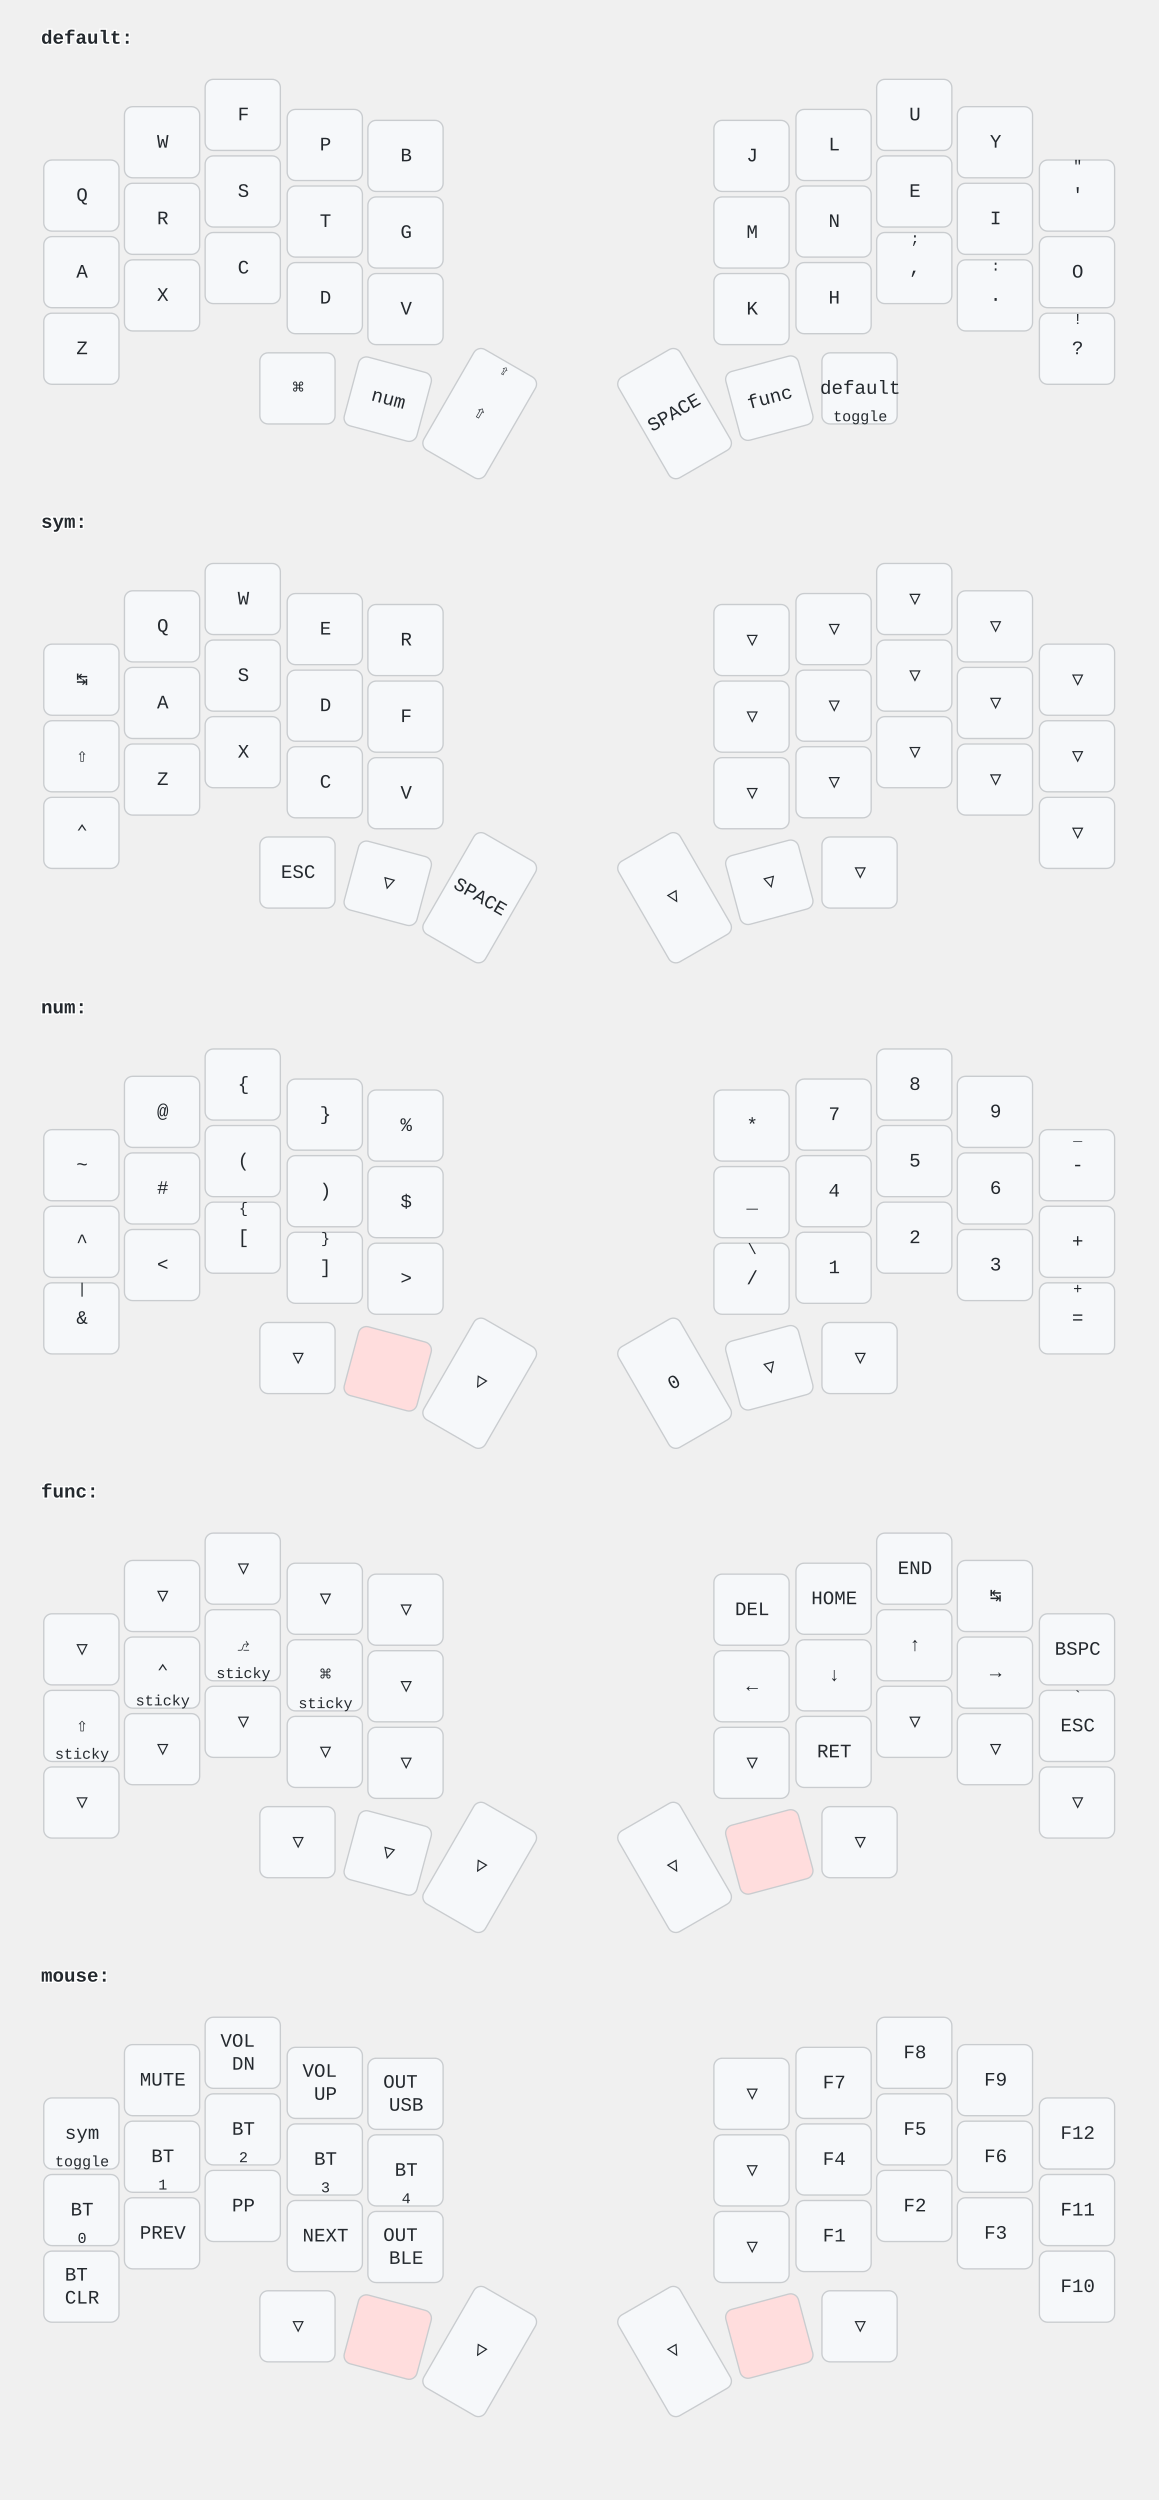
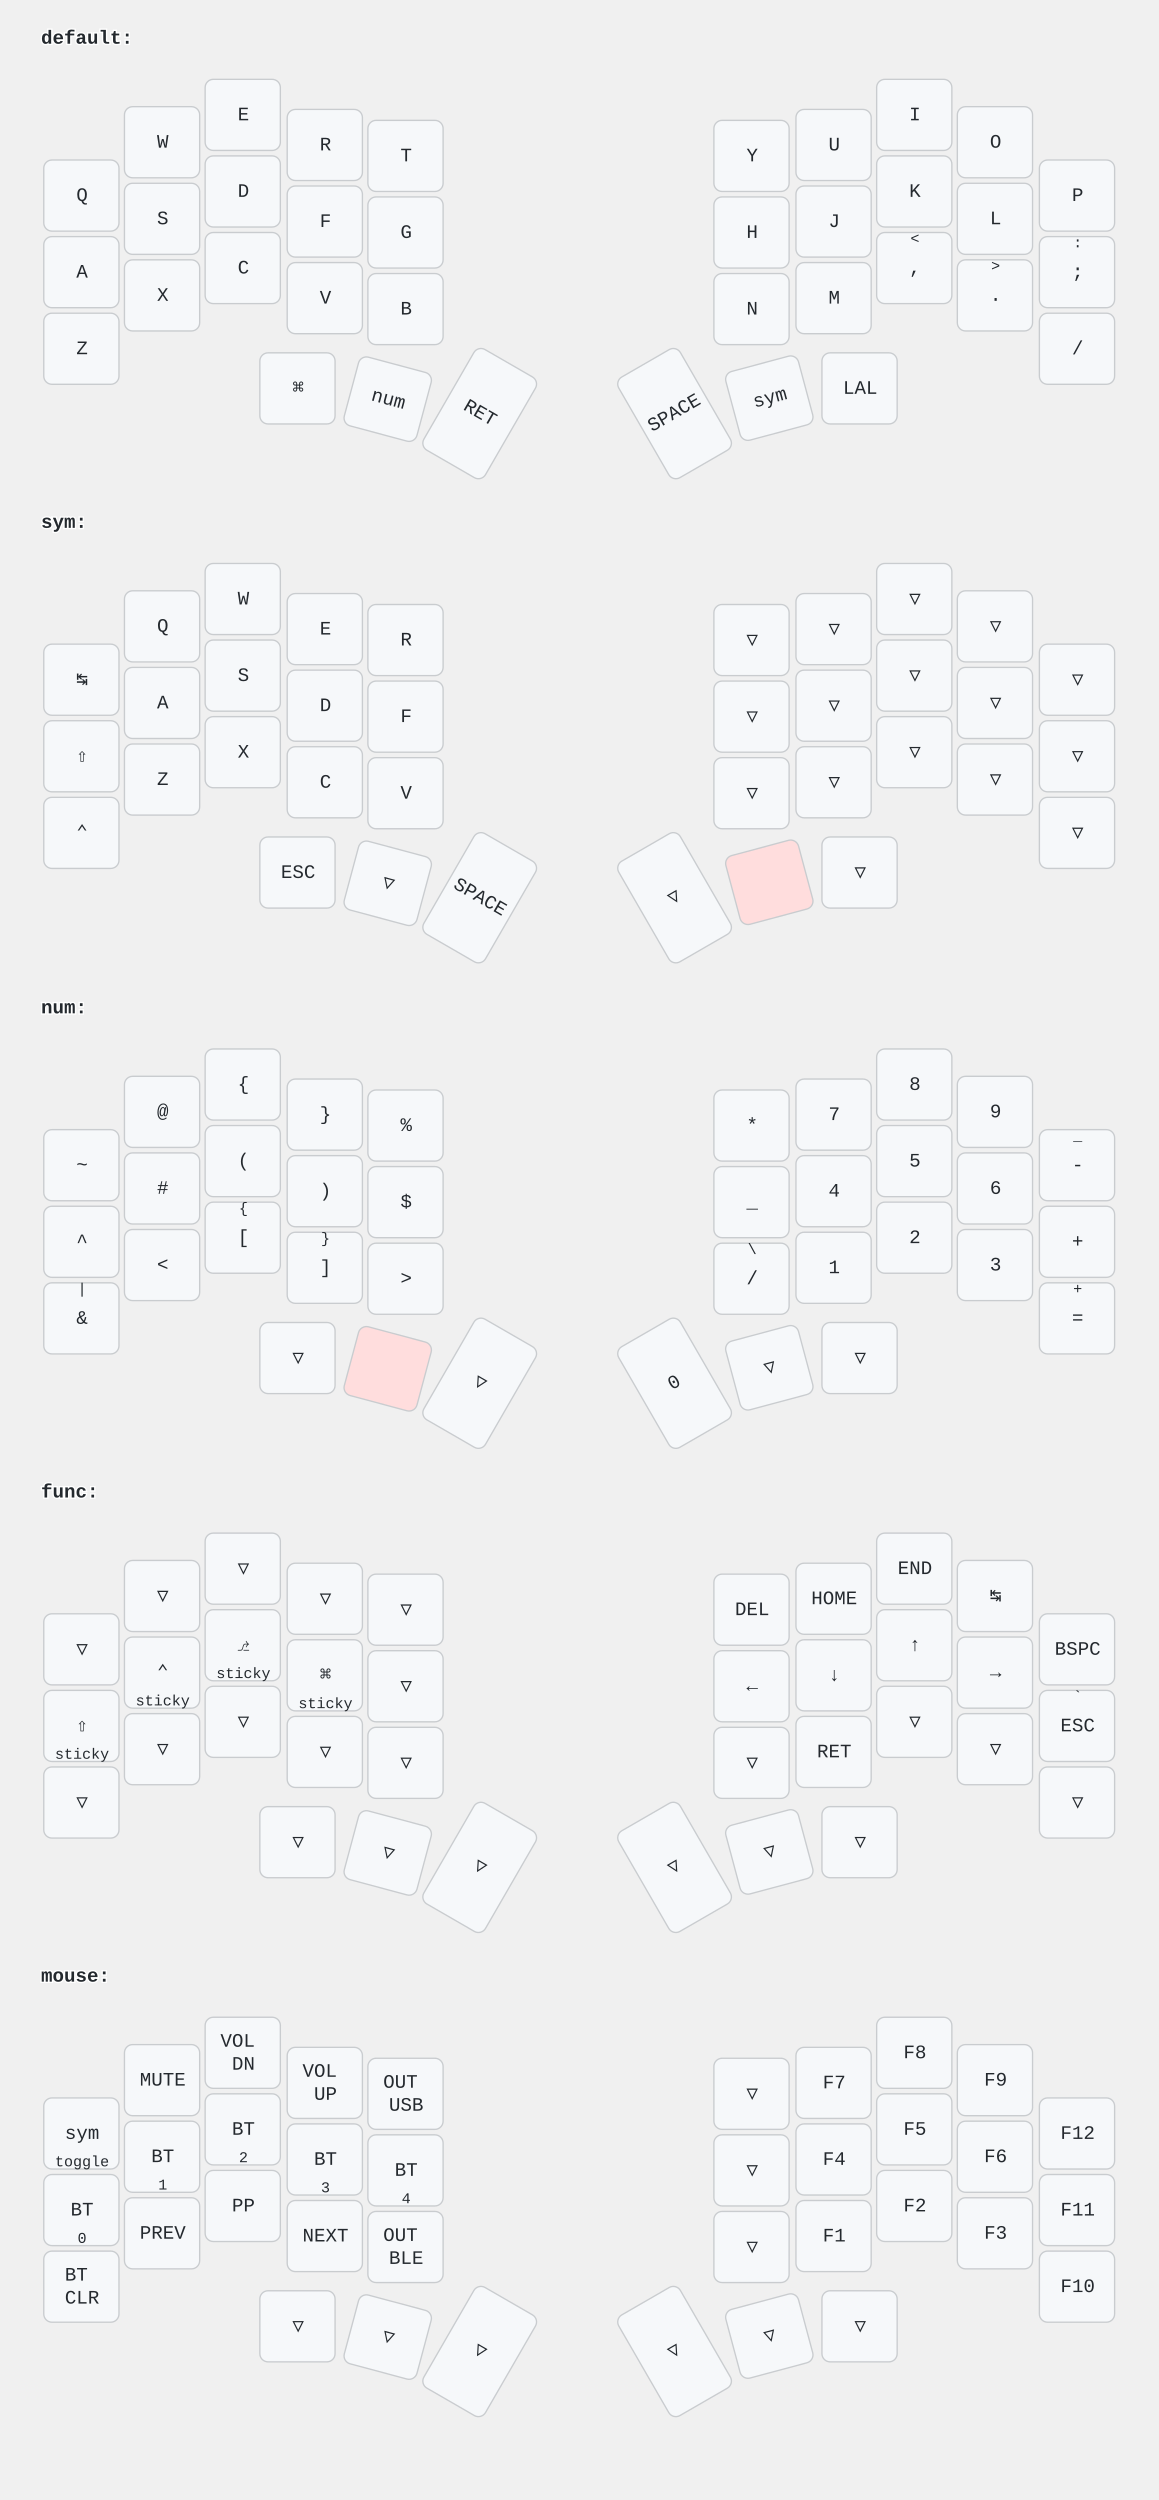
<svg xmlns="http://www.w3.org/2000/svg" width="847" height="1828" viewBox="0 0 847 1828" class="keymap">
  <style>/* font and background color specifications */
svg {
    font-family: SFMono-Regular,Consolas,Liberation Mono,Menlo,monospace;
    font-size: 14px;
    font-kerning: normal;
    text-rendering: optimizeLegibility;
    fill: #24292e;
}

/* default key styling */
rect {
    fill: #f6f8fa;
    stroke: #c9cccf;
    stroke-width: 1;
}

/* color accent for combo boxes */
rect.combo {
    fill: #cdf;
}

/* color accent for held keys */
rect.held, rect.combo.held {
    fill: #fdd;
}

/* color accent for ghost (optional) keys */
rect.ghost, rect.combo.ghost {
    fill: #ddd;
}

text {
    text-anchor: middle;
    dominant-baseline: middle;
}

/* styling for layer labels */
text.label {
    font-weight: bold;
    text-anchor: start;
    stroke: white;
    stroke-width: 2;
    paint-order: stroke;
}

/* styling for combo tap, and key hold/shifted label text */
text.combo, text.hold, text.shifted {
    font-size: 11px;
}

text.hold {
    text-anchor: middle;
    dominant-baseline: auto;
}

text.shifted {
    text-anchor: middle;
    dominant-baseline: hanging;
}

/* styling for hold/shifted label text in combo box */
text.combo.hold, text.combo.shifted {
    font-size: 8px;
}

/* styling for combo dendrons */
path {
    stroke-width: 1;
    stroke: gray;
    fill: none;
}
</style>
  <g transform="translate(30, 0)" class="layer-default">
    <text x="0" y="28" class="label" id="default">default:</text>
    <g transform="translate(0, 56)">
      <g transform="translate(30, 87)" class="key keypos-0">
        <rect rx="6" ry="6" x="-28" y="-26" width="55" height="52" class="key" />
        <text x="0" y="0" class="key tap">Q</text>
      </g>
      <g transform="translate(89, 48)" class="key keypos-1">
        <rect rx="6" ry="6" x="-28" y="-26" width="55" height="52" class="key" />
        <text x="0" y="0" class="key tap">W</text>
      </g>
      <g transform="translate(148, 28)" class="key keypos-2">
        <rect rx="6" ry="6" x="-28" y="-26" width="55" height="52" class="key" />
+         <text x="0" y="0" class="key tap">E</text>
+       </g>
+       <g transform="translate(208, 50)" class="key keypos-3">
+         <rect rx="6" ry="6" x="-28" y="-26" width="55" height="52" class="key" />
+         <text x="0" y="0" class="key tap">R</text>
+       </g>
+       <g transform="translate(267, 58)" class="key keypos-4">
+         <rect rx="6" ry="6" x="-28" y="-26" width="55" height="52" class="key" />
+         <text x="0" y="0" class="key tap">T</text>
+       </g>
+       <g transform="translate(520, 58)" class="key keypos-5">
+         <rect rx="6" ry="6" x="-28" y="-26" width="55" height="52" class="key" />
+         <text x="0" y="0" class="key tap">Y</text>
+       </g>
+       <g transform="translate(580, 50)" class="key keypos-6">
+         <rect rx="6" ry="6" x="-28" y="-26" width="55" height="52" class="key" />
+         <text x="0" y="0" class="key tap">U</text>
+       </g>
+       <g transform="translate(639, 28)" class="key keypos-7">
+         <rect rx="6" ry="6" x="-28" y="-26" width="55" height="52" class="key" />
+         <text x="0" y="0" class="key tap">I</text>
+       </g>
+       <g transform="translate(698, 48)" class="key keypos-8">
+         <rect rx="6" ry="6" x="-28" y="-26" width="55" height="52" class="key" />
+         <text x="0" y="0" class="key tap">O</text>
+       </g>
+       <g transform="translate(758, 87)" class="key keypos-9">
+         <rect rx="6" ry="6" x="-28" y="-26" width="55" height="52" class="key" />
+         <text x="0" y="0" class="key tap">P</text>
+       </g>
+       <g transform="translate(30, 143)" class="key keypos-10">
+         <rect rx="6" ry="6" x="-28" y="-26" width="55" height="52" class="key" />
+         <text x="0" y="0" class="key tap">A</text>
+       </g>
+       <g transform="translate(89, 104)" class="key keypos-11">
+         <rect rx="6" ry="6" x="-28" y="-26" width="55" height="52" class="key" />
+         <text x="0" y="0" class="key tap">S</text>
+       </g>
+       <g transform="translate(148, 84)" class="key keypos-12">
+         <rect rx="6" ry="6" x="-28" y="-26" width="55" height="52" class="key" />
+         <text x="0" y="0" class="key tap">D</text>
+       </g>
+       <g transform="translate(208, 106)" class="key keypos-13">
+         <rect rx="6" ry="6" x="-28" y="-26" width="55" height="52" class="key" />
        <text x="0" y="0" class="key tap">F</text>
      </g>
-       <g transform="translate(208, 50)" class="key keypos-3">
-         <rect rx="6" ry="6" x="-28" y="-26" width="55" height="52" class="key" />
-         <text x="0" y="0" class="key tap">P</text>
-       </g>
-       <g transform="translate(267, 58)" class="key keypos-4">
+       <g transform="translate(267, 114)" class="key keypos-14">
+         <rect rx="6" ry="6" x="-28" y="-26" width="55" height="52" class="key" />
+         <text x="0" y="0" class="key tap">G</text>
+       </g>
+       <g transform="translate(520, 114)" class="key keypos-15">
+         <rect rx="6" ry="6" x="-28" y="-26" width="55" height="52" class="key" />
+         <text x="0" y="0" class="key tap">H</text>
+       </g>
+       <g transform="translate(580, 106)" class="key keypos-16">
+         <rect rx="6" ry="6" x="-28" y="-26" width="55" height="52" class="key" />
+         <text x="0" y="0" class="key tap">J</text>
+       </g>
+       <g transform="translate(639, 84)" class="key keypos-17">
+         <rect rx="6" ry="6" x="-28" y="-26" width="55" height="52" class="key" />
+         <text x="0" y="0" class="key tap">K</text>
+       </g>
+       <g transform="translate(698, 104)" class="key keypos-18">
+         <rect rx="6" ry="6" x="-28" y="-26" width="55" height="52" class="key" />
+         <text x="0" y="0" class="key tap">L</text>
+       </g>
+       <g transform="translate(758, 143)" class="key keypos-19">
+         <rect rx="6" ry="6" x="-28" y="-26" width="55" height="52" class="key" />
+         <text x="0" y="0" class="key tap">;</text>
+         <text x="0" y="-24" class="key shifted">:</text>
+       </g>
+       <g transform="translate(30, 199)" class="key keypos-20">
+         <rect rx="6" ry="6" x="-28" y="-26" width="55" height="52" class="key" />
+         <text x="0" y="0" class="key tap">Z</text>
+       </g>
+       <g transform="translate(89, 160)" class="key keypos-21">
+         <rect rx="6" ry="6" x="-28" y="-26" width="55" height="52" class="key" />
+         <text x="0" y="0" class="key tap">X</text>
+       </g>
+       <g transform="translate(148, 140)" class="key keypos-22">
+         <rect rx="6" ry="6" x="-28" y="-26" width="55" height="52" class="key" />
+         <text x="0" y="0" class="key tap">C</text>
+       </g>
+       <g transform="translate(208, 162)" class="key keypos-23">
+         <rect rx="6" ry="6" x="-28" y="-26" width="55" height="52" class="key" />
+         <text x="0" y="0" class="key tap">V</text>
+       </g>
+       <g transform="translate(267, 170)" class="key keypos-24">
        <rect rx="6" ry="6" x="-28" y="-26" width="55" height="52" class="key" />
        <text x="0" y="0" class="key tap">B</text>
      </g>
-       <g transform="translate(520, 58)" class="key keypos-5">
-         <rect rx="6" ry="6" x="-28" y="-26" width="55" height="52" class="key" />
-         <text x="0" y="0" class="key tap">J</text>
-       </g>
-       <g transform="translate(580, 50)" class="key keypos-6">
-         <rect rx="6" ry="6" x="-28" y="-26" width="55" height="52" class="key" />
-         <text x="0" y="0" class="key tap">L</text>
-       </g>
-       <g transform="translate(639, 28)" class="key keypos-7">
-         <rect rx="6" ry="6" x="-28" y="-26" width="55" height="52" class="key" />
-         <text x="0" y="0" class="key tap">U</text>
-       </g>
-       <g transform="translate(698, 48)" class="key keypos-8">
-         <rect rx="6" ry="6" x="-28" y="-26" width="55" height="52" class="key" />
-         <text x="0" y="0" class="key tap">Y</text>
-       </g>
-       <g transform="translate(758, 87)" class="key keypos-9">
-         <rect rx="6" ry="6" x="-28" y="-26" width="55" height="52" class="key" />
-         <text x="0" y="0" class="key tap">'</text>
-         <text x="0" y="-24" class="key shifted">"</text>
-       </g>
-       <g transform="translate(30, 143)" class="key keypos-10">
-         <rect rx="6" ry="6" x="-28" y="-26" width="55" height="52" class="key" />
-         <text x="0" y="0" class="key tap">A</text>
-       </g>
-       <g transform="translate(89, 104)" class="key keypos-11">
-         <rect rx="6" ry="6" x="-28" y="-26" width="55" height="52" class="key" />
-         <text x="0" y="0" class="key tap">R</text>
-       </g>
-       <g transform="translate(148, 84)" class="key keypos-12">
-         <rect rx="6" ry="6" x="-28" y="-26" width="55" height="52" class="key" />
-         <text x="0" y="0" class="key tap">S</text>
-       </g>
-       <g transform="translate(208, 106)" class="key keypos-13">
-         <rect rx="6" ry="6" x="-28" y="-26" width="55" height="52" class="key" />
-         <text x="0" y="0" class="key tap">T</text>
-       </g>
-       <g transform="translate(267, 114)" class="key keypos-14">
-         <rect rx="6" ry="6" x="-28" y="-26" width="55" height="52" class="key" />
-         <text x="0" y="0" class="key tap">G</text>
-       </g>
-       <g transform="translate(520, 114)" class="key keypos-15">
+       <g transform="translate(520, 170)" class="key keypos-25">
+         <rect rx="6" ry="6" x="-28" y="-26" width="55" height="52" class="key" />
+         <text x="0" y="0" class="key tap">N</text>
+       </g>
+       <g transform="translate(580, 162)" class="key keypos-26">
        <rect rx="6" ry="6" x="-28" y="-26" width="55" height="52" class="key" />
        <text x="0" y="0" class="key tap">M</text>
      </g>
-       <g transform="translate(580, 106)" class="key keypos-16">
-         <rect rx="6" ry="6" x="-28" y="-26" width="55" height="52" class="key" />
-         <text x="0" y="0" class="key tap">N</text>
-       </g>
-       <g transform="translate(639, 84)" class="key keypos-17">
-         <rect rx="6" ry="6" x="-28" y="-26" width="55" height="52" class="key" />
-         <text x="0" y="0" class="key tap">E</text>
-       </g>
-       <g transform="translate(698, 104)" class="key keypos-18">
-         <rect rx="6" ry="6" x="-28" y="-26" width="55" height="52" class="key" />
-         <text x="0" y="0" class="key tap">I</text>
-       </g>
-       <g transform="translate(758, 143)" class="key keypos-19">
-         <rect rx="6" ry="6" x="-28" y="-26" width="55" height="52" class="key" />
-         <text x="0" y="0" class="key tap">O</text>
-       </g>
-       <g transform="translate(30, 199)" class="key keypos-20">
-         <rect rx="6" ry="6" x="-28" y="-26" width="55" height="52" class="key" />
-         <text x="0" y="0" class="key tap">Z</text>
-       </g>
-       <g transform="translate(89, 160)" class="key keypos-21">
-         <rect rx="6" ry="6" x="-28" y="-26" width="55" height="52" class="key" />
-         <text x="0" y="0" class="key tap">X</text>
-       </g>
-       <g transform="translate(148, 140)" class="key keypos-22">
-         <rect rx="6" ry="6" x="-28" y="-26" width="55" height="52" class="key" />
-         <text x="0" y="0" class="key tap">C</text>
-       </g>
-       <g transform="translate(208, 162)" class="key keypos-23">
-         <rect rx="6" ry="6" x="-28" y="-26" width="55" height="52" class="key" />
-         <text x="0" y="0" class="key tap">D</text>
-       </g>
-       <g transform="translate(267, 170)" class="key keypos-24">
-         <rect rx="6" ry="6" x="-28" y="-26" width="55" height="52" class="key" />
-         <text x="0" y="0" class="key tap">V</text>
-       </g>
-       <g transform="translate(520, 170)" class="key keypos-25">
-         <rect rx="6" ry="6" x="-28" y="-26" width="55" height="52" class="key" />
-         <text x="0" y="0" class="key tap">K</text>
-       </g>
-       <g transform="translate(580, 162)" class="key keypos-26">
-         <rect rx="6" ry="6" x="-28" y="-26" width="55" height="52" class="key" />
-         <text x="0" y="0" class="key tap">H</text>
-       </g>
      <g transform="translate(639, 140)" class="key keypos-27">
        <rect rx="6" ry="6" x="-28" y="-26" width="55" height="52" class="key" />
        <text x="0" y="0" class="key tap">,</text>
-         <text x="0" y="-24" class="key shifted">;</text>
+         <text x="0" y="-24" class="key shifted">&lt;</text>
      </g>
      <g transform="translate(698, 160)" class="key keypos-28">
        <rect rx="6" ry="6" x="-28" y="-26" width="55" height="52" class="key" />
        <text x="0" y="0" class="key tap">.</text>
-         <text x="0" y="-24" class="key shifted">:</text>
+         <text x="0" y="-24" class="key shifted">&gt;</text>
      </g>
      <g transform="translate(758, 199)" class="key keypos-29">
        <rect rx="6" ry="6" x="-28" y="-26" width="55" height="52" class="key" />
-         <text x="0" y="0" class="key tap">?</text>
-         <text x="0" y="-24" class="key shifted">!</text>
+         <text x="0" y="0" class="key tap">/</text>
      </g>
      <g transform="translate(188, 228)" class="key keypos-30">
        <rect rx="6" ry="6" x="-28" y="-26" width="55" height="52" class="key" />
        <text x="0" y="0" class="key tap">⌘</text>
      </g>
      <g transform="translate(254, 236) rotate(15.0)" class="key keypos-31">
        <rect rx="6" ry="6" x="-28" y="-26" width="55" height="52" class="key" />
        <a href="#num">
          <text x="0" y="0" class="key tap layer-activator">num</text>
        </a>
      </g>
      <g transform="translate(321, 246) rotate(30.0)" class="key keypos-32">
        <rect rx="6" ry="6" x="-26" y="-42" width="52" height="85" class="key" />
-         <text x="0" y="0" class="key tap">⇧</text>
-         <text x="0" y="-40" class="key shifted">⇪</text>
+         <text x="0" y="0" class="key tap">RET</text>
      </g>
      <g transform="translate(463, 246) rotate(-30.0)" class="key keypos-33">
        <rect rx="6" ry="6" x="-26" y="-42" width="52" height="85" class="key" />
        <text x="0" y="0" class="key tap">SPACE</text>
      </g>
      <g transform="translate(533, 235) rotate(-15.0)" class="key keypos-34">
        <rect rx="6" ry="6" x="-28" y="-26" width="55" height="52" class="key" />
-         <a href="#func">
-           <text x="0" y="0" class="key tap layer-activator">func</text>
+         <a href="#sym">
+           <text x="0" y="0" class="key tap layer-activator">sym</text>
        </a>
      </g>
      <g transform="translate(599, 228)" class="key keypos-35">
        <rect rx="6" ry="6" x="-28" y="-26" width="55" height="52" class="key" />
-         <a href="#default">
-           <text x="0" y="0" class="key tap layer-activator">default</text>
-         </a>
-         <text x="0" y="24" class="key hold">toggle</text>
+         <text x="0" y="0" class="key tap">LAL</text>
      </g>
    </g>
  </g>
  <g transform="translate(30, 354)" class="layer-sym">
    <text x="0" y="28" class="label" id="sym">sym:</text>
    <g transform="translate(0, 56)">
      <g transform="translate(30, 87)" class="key keypos-0">
        <rect rx="6" ry="6" x="-28" y="-26" width="55" height="52" class="key" />
        <text x="0" y="0" class="key tap">↹</text>
      </g>
      <g transform="translate(89, 48)" class="key keypos-1">
        <rect rx="6" ry="6" x="-28" y="-26" width="55" height="52" class="key" />
        <text x="0" y="0" class="key tap">Q</text>
      </g>
      <g transform="translate(148, 28)" class="key keypos-2">
        <rect rx="6" ry="6" x="-28" y="-26" width="55" height="52" class="key" />
        <text x="0" y="0" class="key tap">W</text>
      </g>
      <g transform="translate(208, 50)" class="key keypos-3">
        <rect rx="6" ry="6" x="-28" y="-26" width="55" height="52" class="key" />
        <text x="0" y="0" class="key tap">E</text>
      </g>
      <g transform="translate(267, 58)" class="key keypos-4">
        <rect rx="6" ry="6" x="-28" y="-26" width="55" height="52" class="key" />
        <text x="0" y="0" class="key tap">R</text>
      </g>
      <g transform="translate(520, 58)" class="key trans keypos-5">
        <rect rx="6" ry="6" x="-28" y="-26" width="55" height="52" class="key trans" />
        <text x="0" y="0" class="key trans tap">▽</text>
      </g>
      <g transform="translate(580, 50)" class="key trans keypos-6">
        <rect rx="6" ry="6" x="-28" y="-26" width="55" height="52" class="key trans" />
        <text x="0" y="0" class="key trans tap">▽</text>
      </g>
      <g transform="translate(639, 28)" class="key trans keypos-7">
        <rect rx="6" ry="6" x="-28" y="-26" width="55" height="52" class="key trans" />
        <text x="0" y="0" class="key trans tap">▽</text>
      </g>
      <g transform="translate(698, 48)" class="key trans keypos-8">
        <rect rx="6" ry="6" x="-28" y="-26" width="55" height="52" class="key trans" />
        <text x="0" y="0" class="key trans tap">▽</text>
      </g>
      <g transform="translate(758, 87)" class="key trans keypos-9">
        <rect rx="6" ry="6" x="-28" y="-26" width="55" height="52" class="key trans" />
        <text x="0" y="0" class="key trans tap">▽</text>
      </g>
      <g transform="translate(30, 143)" class="key keypos-10">
        <rect rx="6" ry="6" x="-28" y="-26" width="55" height="52" class="key" />
        <text x="0" y="0" class="key tap">⇧</text>
      </g>
      <g transform="translate(89, 104)" class="key keypos-11">
        <rect rx="6" ry="6" x="-28" y="-26" width="55" height="52" class="key" />
        <text x="0" y="0" class="key tap">A</text>
      </g>
      <g transform="translate(148, 84)" class="key keypos-12">
        <rect rx="6" ry="6" x="-28" y="-26" width="55" height="52" class="key" />
        <text x="0" y="0" class="key tap">S</text>
      </g>
      <g transform="translate(208, 106)" class="key keypos-13">
        <rect rx="6" ry="6" x="-28" y="-26" width="55" height="52" class="key" />
        <text x="0" y="0" class="key tap">D</text>
      </g>
      <g transform="translate(267, 114)" class="key keypos-14">
        <rect rx="6" ry="6" x="-28" y="-26" width="55" height="52" class="key" />
        <text x="0" y="0" class="key tap">F</text>
      </g>
      <g transform="translate(520, 114)" class="key trans keypos-15">
        <rect rx="6" ry="6" x="-28" y="-26" width="55" height="52" class="key trans" />
        <text x="0" y="0" class="key trans tap">▽</text>
      </g>
      <g transform="translate(580, 106)" class="key trans keypos-16">
        <rect rx="6" ry="6" x="-28" y="-26" width="55" height="52" class="key trans" />
        <text x="0" y="0" class="key trans tap">▽</text>
      </g>
      <g transform="translate(639, 84)" class="key trans keypos-17">
        <rect rx="6" ry="6" x="-28" y="-26" width="55" height="52" class="key trans" />
        <text x="0" y="0" class="key trans tap">▽</text>
      </g>
      <g transform="translate(698, 104)" class="key trans keypos-18">
        <rect rx="6" ry="6" x="-28" y="-26" width="55" height="52" class="key trans" />
        <text x="0" y="0" class="key trans tap">▽</text>
      </g>
      <g transform="translate(758, 143)" class="key trans keypos-19">
        <rect rx="6" ry="6" x="-28" y="-26" width="55" height="52" class="key trans" />
        <text x="0" y="0" class="key trans tap">▽</text>
      </g>
      <g transform="translate(30, 199)" class="key keypos-20">
        <rect rx="6" ry="6" x="-28" y="-26" width="55" height="52" class="key" />
        <text x="0" y="0" class="key tap">⌃</text>
      </g>
      <g transform="translate(89, 160)" class="key keypos-21">
        <rect rx="6" ry="6" x="-28" y="-26" width="55" height="52" class="key" />
        <text x="0" y="0" class="key tap">Z</text>
      </g>
      <g transform="translate(148, 140)" class="key keypos-22">
        <rect rx="6" ry="6" x="-28" y="-26" width="55" height="52" class="key" />
        <text x="0" y="0" class="key tap">X</text>
      </g>
      <g transform="translate(208, 162)" class="key keypos-23">
        <rect rx="6" ry="6" x="-28" y="-26" width="55" height="52" class="key" />
        <text x="0" y="0" class="key tap">C</text>
      </g>
      <g transform="translate(267, 170)" class="key keypos-24">
        <rect rx="6" ry="6" x="-28" y="-26" width="55" height="52" class="key" />
        <text x="0" y="0" class="key tap">V</text>
      </g>
      <g transform="translate(520, 170)" class="key trans keypos-25">
        <rect rx="6" ry="6" x="-28" y="-26" width="55" height="52" class="key trans" />
        <text x="0" y="0" class="key trans tap">▽</text>
      </g>
      <g transform="translate(580, 162)" class="key trans keypos-26">
        <rect rx="6" ry="6" x="-28" y="-26" width="55" height="52" class="key trans" />
        <text x="0" y="0" class="key trans tap">▽</text>
      </g>
      <g transform="translate(639, 140)" class="key trans keypos-27">
        <rect rx="6" ry="6" x="-28" y="-26" width="55" height="52" class="key trans" />
        <text x="0" y="0" class="key trans tap">▽</text>
      </g>
      <g transform="translate(698, 160)" class="key trans keypos-28">
        <rect rx="6" ry="6" x="-28" y="-26" width="55" height="52" class="key trans" />
        <text x="0" y="0" class="key trans tap">▽</text>
      </g>
      <g transform="translate(758, 199)" class="key trans keypos-29">
        <rect rx="6" ry="6" x="-28" y="-26" width="55" height="52" class="key trans" />
        <text x="0" y="0" class="key trans tap">▽</text>
      </g>
      <g transform="translate(188, 228)" class="key keypos-30">
        <rect rx="6" ry="6" x="-28" y="-26" width="55" height="52" class="key" />
        <text x="0" y="0" class="key tap">ESC</text>
      </g>
      <g transform="translate(254, 236) rotate(15.0)" class="key trans keypos-31">
        <rect rx="6" ry="6" x="-28" y="-26" width="55" height="52" class="key trans" />
        <text x="0" y="0" class="key trans tap">▽</text>
      </g>
      <g transform="translate(321, 246) rotate(30.0)" class="key keypos-32">
        <rect rx="6" ry="6" x="-26" y="-42" width="52" height="85" class="key" />
        <text x="0" y="0" class="key tap">SPACE</text>
      </g>
      <g transform="translate(463, 246) rotate(-30.0)" class="key trans keypos-33">
        <rect rx="6" ry="6" x="-26" y="-42" width="52" height="85" class="key trans" />
        <text x="0" y="0" class="key trans tap">▽</text>
      </g>
-       <g transform="translate(533, 235) rotate(-15.0)" class="key trans keypos-34">
-         <rect rx="6" ry="6" x="-28" y="-26" width="55" height="52" class="key trans" />
-         <text x="0" y="0" class="key trans tap">▽</text>
+       <g transform="translate(533, 235) rotate(-15.0)" class="key held keypos-34">
+         <rect rx="6" ry="6" x="-28" y="-26" width="55" height="52" class="key held" />
      </g>
      <g transform="translate(599, 228)" class="key trans keypos-35">
        <rect rx="6" ry="6" x="-28" y="-26" width="55" height="52" class="key trans" />
        <text x="0" y="0" class="key trans tap">▽</text>
      </g>
    </g>
  </g>
  <g transform="translate(30, 709)" class="layer-num">
    <text x="0" y="28" class="label" id="num">num:</text>
    <g transform="translate(0, 56)">
      <g transform="translate(30, 87)" class="key keypos-0">
        <rect rx="6" ry="6" x="-28" y="-26" width="55" height="52" class="key" />
        <text x="0" y="0" class="key tap">~</text>
      </g>
      <g transform="translate(89, 48)" class="key keypos-1">
        <rect rx="6" ry="6" x="-28" y="-26" width="55" height="52" class="key" />
        <text x="0" y="0" class="key tap">@</text>
      </g>
      <g transform="translate(148, 28)" class="key keypos-2">
        <rect rx="6" ry="6" x="-28" y="-26" width="55" height="52" class="key" />
        <text x="0" y="0" class="key tap">{</text>
      </g>
      <g transform="translate(208, 50)" class="key keypos-3">
        <rect rx="6" ry="6" x="-28" y="-26" width="55" height="52" class="key" />
        <text x="0" y="0" class="key tap">}</text>
      </g>
      <g transform="translate(267, 58)" class="key keypos-4">
        <rect rx="6" ry="6" x="-28" y="-26" width="55" height="52" class="key" />
        <text x="0" y="0" class="key tap">%</text>
      </g>
      <g transform="translate(520, 58)" class="key keypos-5">
        <rect rx="6" ry="6" x="-28" y="-26" width="55" height="52" class="key" />
        <text x="0" y="0" class="key tap">*</text>
      </g>
      <g transform="translate(580, 50)" class="key keypos-6">
        <rect rx="6" ry="6" x="-28" y="-26" width="55" height="52" class="key" />
        <text x="0" y="0" class="key tap">7</text>
      </g>
      <g transform="translate(639, 28)" class="key keypos-7">
        <rect rx="6" ry="6" x="-28" y="-26" width="55" height="52" class="key" />
        <text x="0" y="0" class="key tap">8</text>
      </g>
      <g transform="translate(698, 48)" class="key keypos-8">
        <rect rx="6" ry="6" x="-28" y="-26" width="55" height="52" class="key" />
        <text x="0" y="0" class="key tap">9</text>
      </g>
      <g transform="translate(758, 87)" class="key keypos-9">
        <rect rx="6" ry="6" x="-28" y="-26" width="55" height="52" class="key" />
        <text x="0" y="0" class="key tap">-</text>
        <text x="0" y="-24" class="key shifted">_</text>
      </g>
      <g transform="translate(30, 143)" class="key keypos-10">
        <rect rx="6" ry="6" x="-28" y="-26" width="55" height="52" class="key" />
        <text x="0" y="0" class="key tap">^</text>
      </g>
      <g transform="translate(89, 104)" class="key keypos-11">
        <rect rx="6" ry="6" x="-28" y="-26" width="55" height="52" class="key" />
        <text x="0" y="0" class="key tap">#</text>
      </g>
      <g transform="translate(148, 84)" class="key keypos-12">
        <rect rx="6" ry="6" x="-28" y="-26" width="55" height="52" class="key" />
        <text x="0" y="0" class="key tap">(</text>
      </g>
      <g transform="translate(208, 106)" class="key keypos-13">
        <rect rx="6" ry="6" x="-28" y="-26" width="55" height="52" class="key" />
        <text x="0" y="0" class="key tap">)</text>
      </g>
      <g transform="translate(267, 114)" class="key keypos-14">
        <rect rx="6" ry="6" x="-28" y="-26" width="55" height="52" class="key" />
        <text x="0" y="0" class="key tap">$</text>
      </g>
      <g transform="translate(520, 114)" class="key keypos-15">
        <rect rx="6" ry="6" x="-28" y="-26" width="55" height="52" class="key" />
        <text x="0" y="0" class="key tap">_</text>
      </g>
      <g transform="translate(580, 106)" class="key keypos-16">
        <rect rx="6" ry="6" x="-28" y="-26" width="55" height="52" class="key" />
        <text x="0" y="0" class="key tap">4</text>
      </g>
      <g transform="translate(639, 84)" class="key keypos-17">
        <rect rx="6" ry="6" x="-28" y="-26" width="55" height="52" class="key" />
        <text x="0" y="0" class="key tap">5</text>
      </g>
      <g transform="translate(698, 104)" class="key keypos-18">
        <rect rx="6" ry="6" x="-28" y="-26" width="55" height="52" class="key" />
        <text x="0" y="0" class="key tap">6</text>
      </g>
      <g transform="translate(758, 143)" class="key keypos-19">
        <rect rx="6" ry="6" x="-28" y="-26" width="55" height="52" class="key" />
        <text x="0" y="0" class="key tap">+</text>
      </g>
      <g transform="translate(30, 199)" class="key keypos-20">
        <rect rx="6" ry="6" x="-28" y="-26" width="55" height="52" class="key" />
        <text x="0" y="0" class="key tap">&amp;</text>
        <text x="0" y="-24" class="key shifted">|</text>
      </g>
      <g transform="translate(89, 160)" class="key keypos-21">
        <rect rx="6" ry="6" x="-28" y="-26" width="55" height="52" class="key" />
        <text x="0" y="0" class="key tap">&lt;</text>
      </g>
      <g transform="translate(148, 140)" class="key keypos-22">
        <rect rx="6" ry="6" x="-28" y="-26" width="55" height="52" class="key" />
        <text x="0" y="0" class="key tap">[</text>
        <text x="0" y="-24" class="key shifted">{</text>
      </g>
      <g transform="translate(208, 162)" class="key keypos-23">
        <rect rx="6" ry="6" x="-28" y="-26" width="55" height="52" class="key" />
        <text x="0" y="0" class="key tap">]</text>
        <text x="0" y="-24" class="key shifted">}</text>
      </g>
      <g transform="translate(267, 170)" class="key keypos-24">
        <rect rx="6" ry="6" x="-28" y="-26" width="55" height="52" class="key" />
        <text x="0" y="0" class="key tap">&gt;</text>
      </g>
      <g transform="translate(520, 170)" class="key keypos-25">
        <rect rx="6" ry="6" x="-28" y="-26" width="55" height="52" class="key" />
        <text x="0" y="0" class="key tap">/</text>
        <text x="0" y="-24" class="key shifted">\</text>
      </g>
      <g transform="translate(580, 162)" class="key keypos-26">
        <rect rx="6" ry="6" x="-28" y="-26" width="55" height="52" class="key" />
        <text x="0" y="0" class="key tap">1</text>
      </g>
      <g transform="translate(639, 140)" class="key keypos-27">
        <rect rx="6" ry="6" x="-28" y="-26" width="55" height="52" class="key" />
        <text x="0" y="0" class="key tap">2</text>
      </g>
      <g transform="translate(698, 160)" class="key keypos-28">
        <rect rx="6" ry="6" x="-28" y="-26" width="55" height="52" class="key" />
        <text x="0" y="0" class="key tap">3</text>
      </g>
      <g transform="translate(758, 199)" class="key keypos-29">
        <rect rx="6" ry="6" x="-28" y="-26" width="55" height="52" class="key" />
        <text x="0" y="0" class="key tap">=</text>
        <text x="0" y="-24" class="key shifted">+</text>
      </g>
      <g transform="translate(188, 228)" class="key trans keypos-30">
        <rect rx="6" ry="6" x="-28" y="-26" width="55" height="52" class="key trans" />
        <text x="0" y="0" class="key trans tap">▽</text>
      </g>
      <g transform="translate(254, 236) rotate(15.0)" class="key held keypos-31">
        <rect rx="6" ry="6" x="-28" y="-26" width="55" height="52" class="key held" />
      </g>
      <g transform="translate(321, 246) rotate(30.0)" class="key trans keypos-32">
        <rect rx="6" ry="6" x="-26" y="-42" width="52" height="85" class="key trans" />
        <text x="0" y="0" class="key trans tap">▽</text>
      </g>
      <g transform="translate(463, 246) rotate(-30.0)" class="key keypos-33">
        <rect rx="6" ry="6" x="-26" y="-42" width="52" height="85" class="key" />
        <text x="0" y="0" class="key tap">0</text>
      </g>
      <g transform="translate(533, 235) rotate(-15.0)" class="key trans keypos-34">
        <rect rx="6" ry="6" x="-28" y="-26" width="55" height="52" class="key trans" />
        <text x="0" y="0" class="key trans tap">▽</text>
      </g>
      <g transform="translate(599, 228)" class="key trans keypos-35">
        <rect rx="6" ry="6" x="-28" y="-26" width="55" height="52" class="key trans" />
        <text x="0" y="0" class="key trans tap">▽</text>
      </g>
    </g>
  </g>
  <g transform="translate(30, 1063)" class="layer-func">
    <text x="0" y="28" class="label" id="func">func:</text>
    <g transform="translate(0, 56)">
      <g transform="translate(30, 87)" class="key trans keypos-0">
        <rect rx="6" ry="6" x="-28" y="-26" width="55" height="52" class="key trans" />
        <text x="0" y="0" class="key trans tap">▽</text>
      </g>
      <g transform="translate(89, 48)" class="key trans keypos-1">
        <rect rx="6" ry="6" x="-28" y="-26" width="55" height="52" class="key trans" />
        <text x="0" y="0" class="key trans tap">▽</text>
      </g>
      <g transform="translate(148, 28)" class="key trans keypos-2">
        <rect rx="6" ry="6" x="-28" y="-26" width="55" height="52" class="key trans" />
        <text x="0" y="0" class="key trans tap">▽</text>
      </g>
      <g transform="translate(208, 50)" class="key trans keypos-3">
        <rect rx="6" ry="6" x="-28" y="-26" width="55" height="52" class="key trans" />
        <text x="0" y="0" class="key trans tap">▽</text>
      </g>
      <g transform="translate(267, 58)" class="key trans keypos-4">
        <rect rx="6" ry="6" x="-28" y="-26" width="55" height="52" class="key trans" />
        <text x="0" y="0" class="key trans tap">▽</text>
      </g>
      <g transform="translate(520, 58)" class="key keypos-5">
        <rect rx="6" ry="6" x="-28" y="-26" width="55" height="52" class="key" />
        <text x="0" y="0" class="key tap">DEL</text>
      </g>
      <g transform="translate(580, 50)" class="key keypos-6">
        <rect rx="6" ry="6" x="-28" y="-26" width="55" height="52" class="key" />
        <text x="0" y="0" class="key tap">HOME</text>
      </g>
      <g transform="translate(639, 28)" class="key keypos-7">
        <rect rx="6" ry="6" x="-28" y="-26" width="55" height="52" class="key" />
        <text x="0" y="0" class="key tap">END</text>
      </g>
      <g transform="translate(698, 48)" class="key keypos-8">
        <rect rx="6" ry="6" x="-28" y="-26" width="55" height="52" class="key" />
        <text x="0" y="0" class="key tap">↹</text>
      </g>
      <g transform="translate(758, 87)" class="key keypos-9">
        <rect rx="6" ry="6" x="-28" y="-26" width="55" height="52" class="key" />
        <text x="0" y="0" class="key tap">BSPC</text>
      </g>
      <g transform="translate(30, 143)" class="key keypos-10">
        <rect rx="6" ry="6" x="-28" y="-26" width="55" height="52" class="key" />
        <text x="0" y="0" class="key tap">⇧</text>
        <text x="0" y="24" class="key hold">sticky</text>
      </g>
      <g transform="translate(89, 104)" class="key keypos-11">
        <rect rx="6" ry="6" x="-28" y="-26" width="55" height="52" class="key" />
        <text x="0" y="0" class="key tap">⌃</text>
        <text x="0" y="24" class="key hold">sticky</text>
      </g>
      <g transform="translate(148, 84)" class="key keypos-12">
        <rect rx="6" ry="6" x="-28" y="-26" width="55" height="52" class="key" />
        <text x="0" y="0" class="key tap">⎇</text>
        <text x="0" y="24" class="key hold">sticky</text>
      </g>
      <g transform="translate(208, 106)" class="key keypos-13">
        <rect rx="6" ry="6" x="-28" y="-26" width="55" height="52" class="key" />
        <text x="0" y="0" class="key tap">⌘</text>
        <text x="0" y="24" class="key hold">sticky</text>
      </g>
      <g transform="translate(267, 114)" class="key trans keypos-14">
        <rect rx="6" ry="6" x="-28" y="-26" width="55" height="52" class="key trans" />
        <text x="0" y="0" class="key trans tap">▽</text>
      </g>
      <g transform="translate(520, 114)" class="key keypos-15">
        <rect rx="6" ry="6" x="-28" y="-26" width="55" height="52" class="key" />
        <text x="0" y="0" class="key tap">←</text>
      </g>
      <g transform="translate(580, 106)" class="key keypos-16">
        <rect rx="6" ry="6" x="-28" y="-26" width="55" height="52" class="key" />
        <text x="0" y="0" class="key tap">↓</text>
      </g>
      <g transform="translate(639, 84)" class="key keypos-17">
        <rect rx="6" ry="6" x="-28" y="-26" width="55" height="52" class="key" />
        <text x="0" y="0" class="key tap">↑</text>
      </g>
      <g transform="translate(698, 104)" class="key keypos-18">
        <rect rx="6" ry="6" x="-28" y="-26" width="55" height="52" class="key" />
        <text x="0" y="0" class="key tap">→</text>
      </g>
      <g transform="translate(758, 143)" class="key keypos-19">
        <rect rx="6" ry="6" x="-28" y="-26" width="55" height="52" class="key" />
        <text x="0" y="0" class="key tap">ESC</text>
        <text x="0" y="-24" class="key shifted">`</text>
      </g>
      <g transform="translate(30, 199)" class="key trans keypos-20">
        <rect rx="6" ry="6" x="-28" y="-26" width="55" height="52" class="key trans" />
        <text x="0" y="0" class="key trans tap">▽</text>
      </g>
      <g transform="translate(89, 160)" class="key trans keypos-21">
        <rect rx="6" ry="6" x="-28" y="-26" width="55" height="52" class="key trans" />
        <text x="0" y="0" class="key trans tap">▽</text>
      </g>
      <g transform="translate(148, 140)" class="key trans keypos-22">
        <rect rx="6" ry="6" x="-28" y="-26" width="55" height="52" class="key trans" />
        <text x="0" y="0" class="key trans tap">▽</text>
      </g>
      <g transform="translate(208, 162)" class="key trans keypos-23">
        <rect rx="6" ry="6" x="-28" y="-26" width="55" height="52" class="key trans" />
        <text x="0" y="0" class="key trans tap">▽</text>
      </g>
      <g transform="translate(267, 170)" class="key trans keypos-24">
        <rect rx="6" ry="6" x="-28" y="-26" width="55" height="52" class="key trans" />
        <text x="0" y="0" class="key trans tap">▽</text>
      </g>
      <g transform="translate(520, 170)" class="key trans keypos-25">
        <rect rx="6" ry="6" x="-28" y="-26" width="55" height="52" class="key trans" />
        <text x="0" y="0" class="key trans tap">▽</text>
      </g>
      <g transform="translate(580, 162)" class="key keypos-26">
        <rect rx="6" ry="6" x="-28" y="-26" width="55" height="52" class="key" />
        <text x="0" y="0" class="key tap">RET</text>
      </g>
      <g transform="translate(639, 140)" class="key trans keypos-27">
        <rect rx="6" ry="6" x="-28" y="-26" width="55" height="52" class="key trans" />
        <text x="0" y="0" class="key trans tap">▽</text>
      </g>
      <g transform="translate(698, 160)" class="key trans keypos-28">
        <rect rx="6" ry="6" x="-28" y="-26" width="55" height="52" class="key trans" />
        <text x="0" y="0" class="key trans tap">▽</text>
      </g>
      <g transform="translate(758, 199)" class="key trans keypos-29">
        <rect rx="6" ry="6" x="-28" y="-26" width="55" height="52" class="key trans" />
        <text x="0" y="0" class="key trans tap">▽</text>
      </g>
      <g transform="translate(188, 228)" class="key trans keypos-30">
        <rect rx="6" ry="6" x="-28" y="-26" width="55" height="52" class="key trans" />
        <text x="0" y="0" class="key trans tap">▽</text>
      </g>
      <g transform="translate(254, 236) rotate(15.0)" class="key trans keypos-31">
        <rect rx="6" ry="6" x="-28" y="-26" width="55" height="52" class="key trans" />
        <text x="0" y="0" class="key trans tap">▽</text>
      </g>
      <g transform="translate(321, 246) rotate(30.0)" class="key trans keypos-32">
        <rect rx="6" ry="6" x="-26" y="-42" width="52" height="85" class="key trans" />
        <text x="0" y="0" class="key trans tap">▽</text>
      </g>
      <g transform="translate(463, 246) rotate(-30.0)" class="key trans keypos-33">
        <rect rx="6" ry="6" x="-26" y="-42" width="52" height="85" class="key trans" />
        <text x="0" y="0" class="key trans tap">▽</text>
      </g>
-       <g transform="translate(533, 235) rotate(-15.0)" class="key held keypos-34">
-         <rect rx="6" ry="6" x="-28" y="-26" width="55" height="52" class="key held" />
+       <g transform="translate(533, 235) rotate(-15.0)" class="key trans keypos-34">
+         <rect rx="6" ry="6" x="-28" y="-26" width="55" height="52" class="key trans" />
+         <text x="0" y="0" class="key trans tap">▽</text>
      </g>
      <g transform="translate(599, 228)" class="key trans keypos-35">
        <rect rx="6" ry="6" x="-28" y="-26" width="55" height="52" class="key trans" />
        <text x="0" y="0" class="key trans tap">▽</text>
      </g>
    </g>
  </g>
  <g transform="translate(30, 1417)" class="layer-mouse">
    <text x="0" y="28" class="label" id="mouse">mouse:</text>
    <g transform="translate(0, 56)">
      <g transform="translate(30, 87)" class="key keypos-0">
        <rect rx="6" ry="6" x="-28" y="-26" width="55" height="52" class="key" />
        <a href="#sym">
          <text x="0" y="0" class="key tap layer-activator">sym</text>
        </a>
        <text x="0" y="24" class="key hold">toggle</text>
      </g>
      <g transform="translate(89, 48)" class="key keypos-1">
        <rect rx="6" ry="6" x="-28" y="-26" width="55" height="52" class="key" />
        <text x="0" y="0" class="key tap">MUTE</text>
      </g>
      <g transform="translate(148, 28)" class="key keypos-2">
        <rect rx="6" ry="6" x="-28" y="-26" width="55" height="52" class="key" />
        <text x="0" y="0" class="key tap">
          <tspan x="0" dy="-0.6em">VOL</tspan>
          <tspan x="0" dy="1.2em">DN</tspan>
        </text>
      </g>
      <g transform="translate(208, 50)" class="key keypos-3">
        <rect rx="6" ry="6" x="-28" y="-26" width="55" height="52" class="key" />
        <text x="0" y="0" class="key tap">
          <tspan x="0" dy="-0.6em">VOL</tspan>
          <tspan x="0" dy="1.2em">UP</tspan>
        </text>
      </g>
      <g transform="translate(267, 58)" class="key keypos-4">
        <rect rx="6" ry="6" x="-28" y="-26" width="55" height="52" class="key" />
        <text x="0" y="0" class="key tap">
          <tspan x="0" dy="-0.6em">OUT</tspan>
          <tspan x="0" dy="1.2em">USB</tspan>
        </text>
      </g>
      <g transform="translate(520, 58)" class="key trans keypos-5">
        <rect rx="6" ry="6" x="-28" y="-26" width="55" height="52" class="key trans" />
        <text x="0" y="0" class="key trans tap">▽</text>
      </g>
      <g transform="translate(580, 50)" class="key keypos-6">
        <rect rx="6" ry="6" x="-28" y="-26" width="55" height="52" class="key" />
        <text x="0" y="0" class="key tap">F7</text>
      </g>
      <g transform="translate(639, 28)" class="key keypos-7">
        <rect rx="6" ry="6" x="-28" y="-26" width="55" height="52" class="key" />
        <text x="0" y="0" class="key tap">F8</text>
      </g>
      <g transform="translate(698, 48)" class="key keypos-8">
        <rect rx="6" ry="6" x="-28" y="-26" width="55" height="52" class="key" />
        <text x="0" y="0" class="key tap">F9</text>
      </g>
      <g transform="translate(758, 87)" class="key keypos-9">
        <rect rx="6" ry="6" x="-28" y="-26" width="55" height="52" class="key" />
        <text x="0" y="0" class="key tap">F12</text>
      </g>
      <g transform="translate(30, 143)" class="key keypos-10">
        <rect rx="6" ry="6" x="-28" y="-26" width="55" height="52" class="key" />
        <text x="0" y="0" class="key tap">BT</text>
        <text x="0" y="24" class="key hold">0</text>
      </g>
      <g transform="translate(89, 104)" class="key keypos-11">
        <rect rx="6" ry="6" x="-28" y="-26" width="55" height="52" class="key" />
        <text x="0" y="0" class="key tap">BT</text>
        <text x="0" y="24" class="key hold">1</text>
      </g>
      <g transform="translate(148, 84)" class="key keypos-12">
        <rect rx="6" ry="6" x="-28" y="-26" width="55" height="52" class="key" />
        <text x="0" y="0" class="key tap">BT</text>
        <text x="0" y="24" class="key hold">2</text>
      </g>
      <g transform="translate(208, 106)" class="key keypos-13">
        <rect rx="6" ry="6" x="-28" y="-26" width="55" height="52" class="key" />
        <text x="0" y="0" class="key tap">BT</text>
        <text x="0" y="24" class="key hold">3</text>
      </g>
      <g transform="translate(267, 114)" class="key keypos-14">
        <rect rx="6" ry="6" x="-28" y="-26" width="55" height="52" class="key" />
        <text x="0" y="0" class="key tap">BT</text>
        <text x="0" y="24" class="key hold">4</text>
      </g>
      <g transform="translate(520, 114)" class="key trans keypos-15">
        <rect rx="6" ry="6" x="-28" y="-26" width="55" height="52" class="key trans" />
        <text x="0" y="0" class="key trans tap">▽</text>
      </g>
      <g transform="translate(580, 106)" class="key keypos-16">
        <rect rx="6" ry="6" x="-28" y="-26" width="55" height="52" class="key" />
        <text x="0" y="0" class="key tap">F4</text>
      </g>
      <g transform="translate(639, 84)" class="key keypos-17">
        <rect rx="6" ry="6" x="-28" y="-26" width="55" height="52" class="key" />
        <text x="0" y="0" class="key tap">F5</text>
      </g>
      <g transform="translate(698, 104)" class="key keypos-18">
        <rect rx="6" ry="6" x="-28" y="-26" width="55" height="52" class="key" />
        <text x="0" y="0" class="key tap">F6</text>
      </g>
      <g transform="translate(758, 143)" class="key keypos-19">
        <rect rx="6" ry="6" x="-28" y="-26" width="55" height="52" class="key" />
        <text x="0" y="0" class="key tap">F11</text>
      </g>
      <g transform="translate(30, 199)" class="key keypos-20">
        <rect rx="6" ry="6" x="-28" y="-26" width="55" height="52" class="key" />
        <text x="0" y="0" class="key tap">
          <tspan x="0" dy="-0.6em">BT</tspan>
          <tspan x="0" dy="1.2em">CLR</tspan>
        </text>
      </g>
      <g transform="translate(89, 160)" class="key keypos-21">
        <rect rx="6" ry="6" x="-28" y="-26" width="55" height="52" class="key" />
        <text x="0" y="0" class="key tap">PREV</text>
      </g>
      <g transform="translate(148, 140)" class="key keypos-22">
        <rect rx="6" ry="6" x="-28" y="-26" width="55" height="52" class="key" />
        <text x="0" y="0" class="key tap">PP</text>
      </g>
      <g transform="translate(208, 162)" class="key keypos-23">
        <rect rx="6" ry="6" x="-28" y="-26" width="55" height="52" class="key" />
        <text x="0" y="0" class="key tap">NEXT</text>
      </g>
      <g transform="translate(267, 170)" class="key keypos-24">
        <rect rx="6" ry="6" x="-28" y="-26" width="55" height="52" class="key" />
        <text x="0" y="0" class="key tap">
          <tspan x="0" dy="-0.6em">OUT</tspan>
          <tspan x="0" dy="1.2em">BLE</tspan>
        </text>
      </g>
      <g transform="translate(520, 170)" class="key trans keypos-25">
        <rect rx="6" ry="6" x="-28" y="-26" width="55" height="52" class="key trans" />
        <text x="0" y="0" class="key trans tap">▽</text>
      </g>
      <g transform="translate(580, 162)" class="key keypos-26">
        <rect rx="6" ry="6" x="-28" y="-26" width="55" height="52" class="key" />
        <text x="0" y="0" class="key tap">F1</text>
      </g>
      <g transform="translate(639, 140)" class="key keypos-27">
        <rect rx="6" ry="6" x="-28" y="-26" width="55" height="52" class="key" />
        <text x="0" y="0" class="key tap">F2</text>
      </g>
      <g transform="translate(698, 160)" class="key keypos-28">
        <rect rx="6" ry="6" x="-28" y="-26" width="55" height="52" class="key" />
        <text x="0" y="0" class="key tap">F3</text>
      </g>
      <g transform="translate(758, 199)" class="key keypos-29">
        <rect rx="6" ry="6" x="-28" y="-26" width="55" height="52" class="key" />
        <text x="0" y="0" class="key tap">F10</text>
      </g>
      <g transform="translate(188, 228)" class="key trans keypos-30">
        <rect rx="6" ry="6" x="-28" y="-26" width="55" height="52" class="key trans" />
        <text x="0" y="0" class="key trans tap">▽</text>
      </g>
-       <g transform="translate(254, 236) rotate(15.0)" class="key held keypos-31">
-         <rect rx="6" ry="6" x="-28" y="-26" width="55" height="52" class="key held" />
+       <g transform="translate(254, 236) rotate(15.0)" class="key trans keypos-31">
+         <rect rx="6" ry="6" x="-28" y="-26" width="55" height="52" class="key trans" />
+         <text x="0" y="0" class="key trans tap">▽</text>
      </g>
      <g transform="translate(321, 246) rotate(30.0)" class="key trans keypos-32">
        <rect rx="6" ry="6" x="-26" y="-42" width="52" height="85" class="key trans" />
        <text x="0" y="0" class="key trans tap">▽</text>
      </g>
      <g transform="translate(463, 246) rotate(-30.0)" class="key trans keypos-33">
        <rect rx="6" ry="6" x="-26" y="-42" width="52" height="85" class="key trans" />
        <text x="0" y="0" class="key trans tap">▽</text>
      </g>
-       <g transform="translate(533, 235) rotate(-15.0)" class="key held keypos-34">
-         <rect rx="6" ry="6" x="-28" y="-26" width="55" height="52" class="key held" />
+       <g transform="translate(533, 235) rotate(-15.0)" class="key trans keypos-34">
+         <rect rx="6" ry="6" x="-28" y="-26" width="55" height="52" class="key trans" />
+         <text x="0" y="0" class="key trans tap">▽</text>
      </g>
      <g transform="translate(599, 228)" class="key trans keypos-35">
        <rect rx="6" ry="6" x="-28" y="-26" width="55" height="52" class="key trans" />
        <text x="0" y="0" class="key trans tap">▽</text>
      </g>
    </g>
  </g>
</svg>
